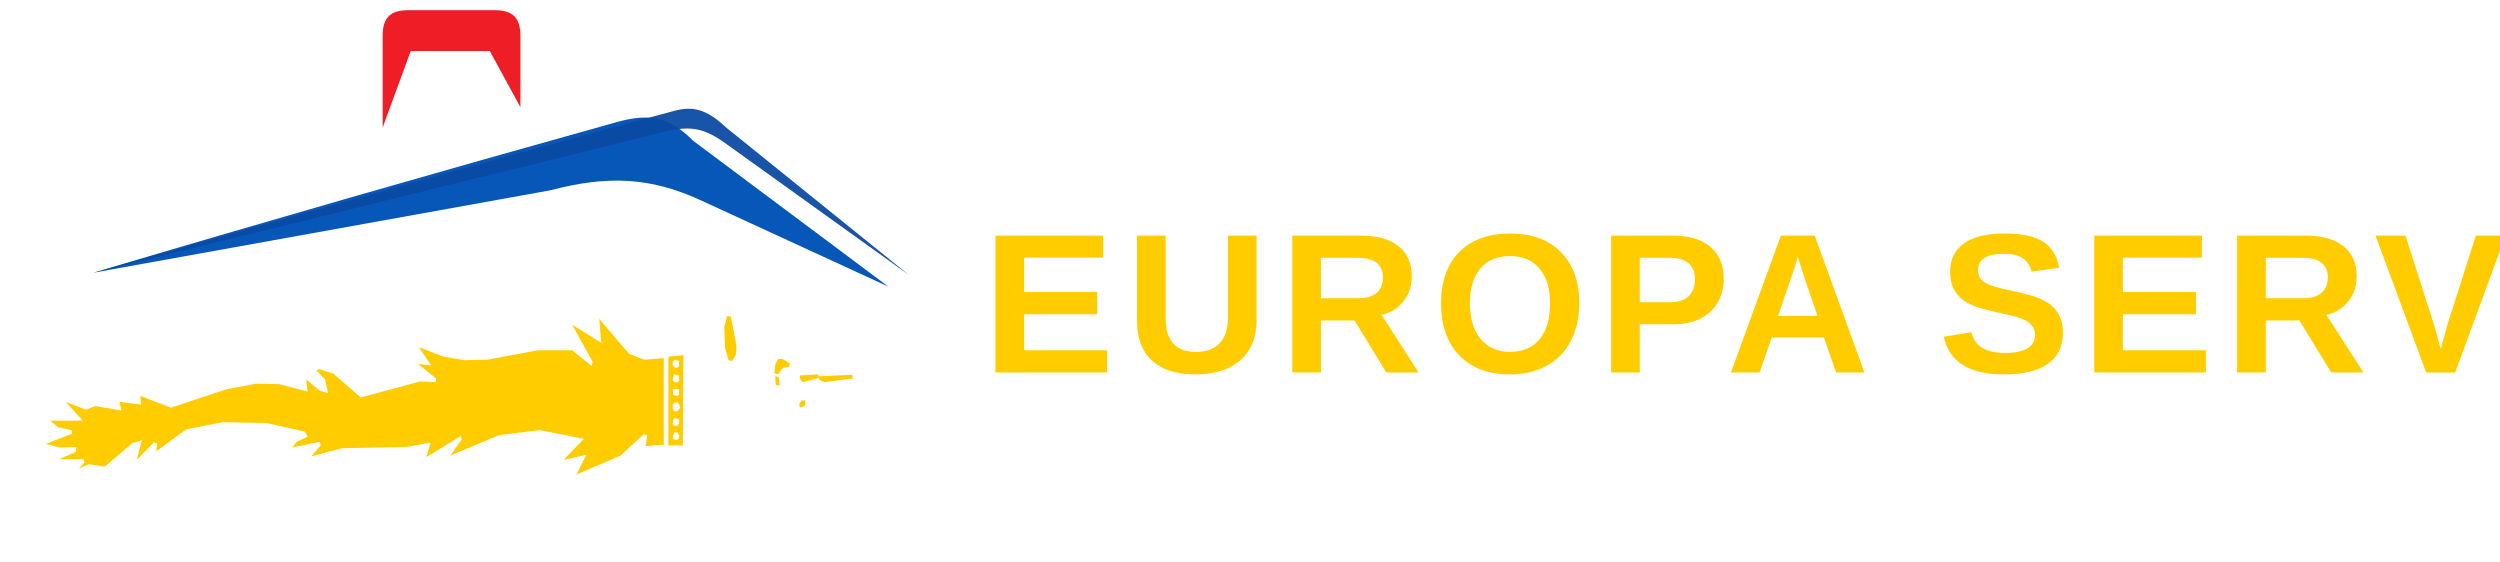
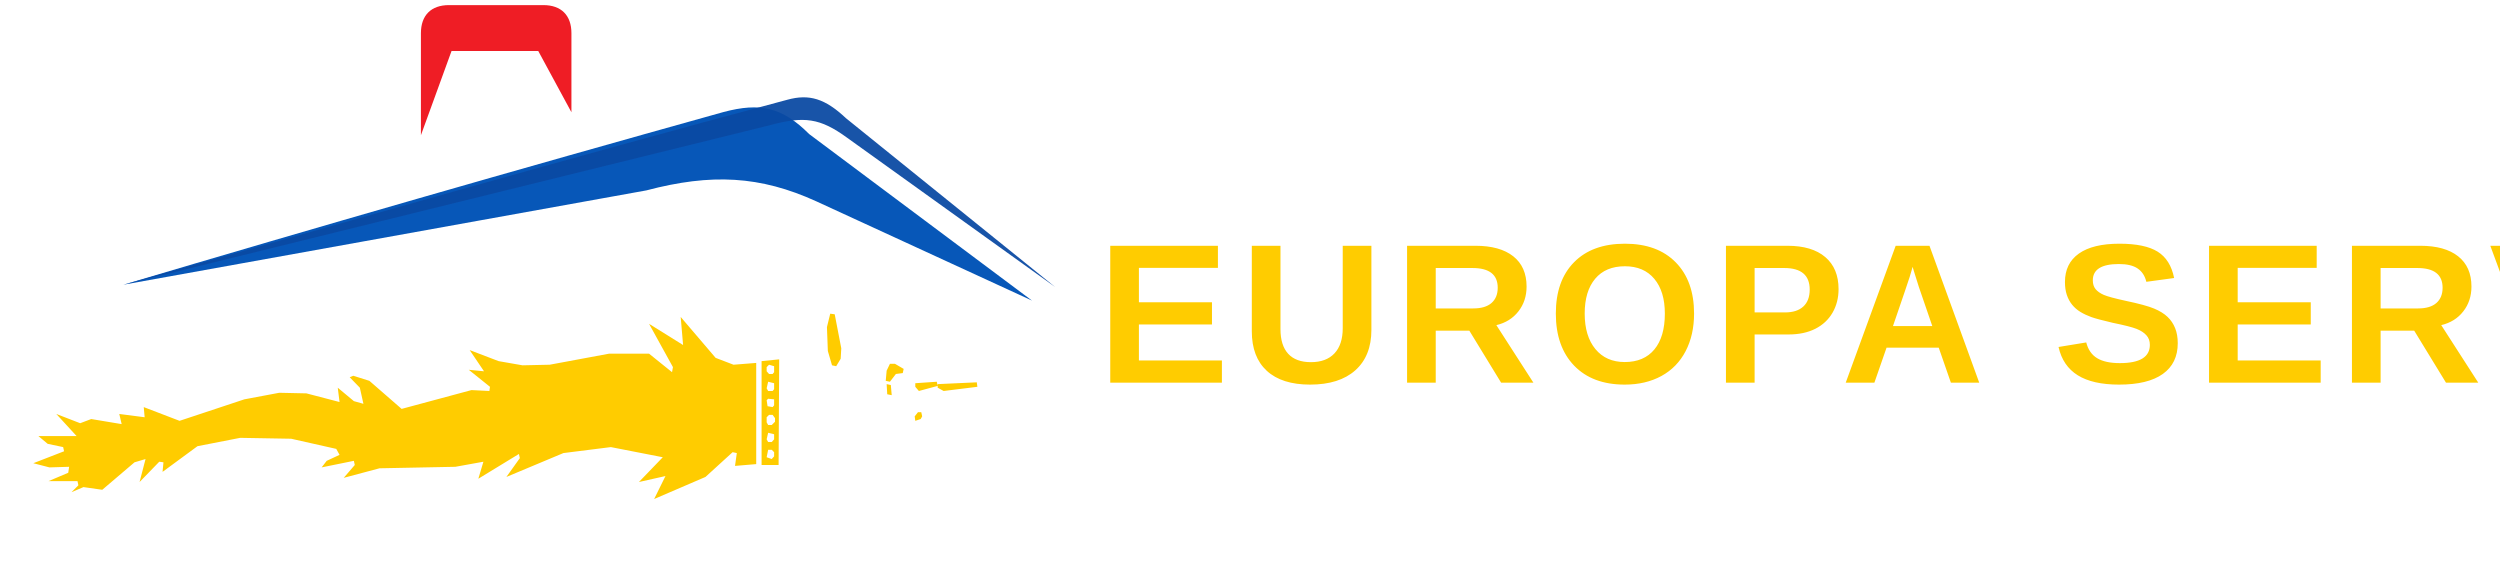
<svg xmlns="http://www.w3.org/2000/svg" viewBox="0 0 980 220" role="img" aria-labelledby="title desc">
-   <path id="symbol-red-detail" d="M150 4h44c7 0 10 3 10 10v28l-12-22h-31l-11 30V14c0-7 3-10 10-10z" fill="#ef1d25" />
-   <g id="symbol-roof" transform="translate(24 46) scale(.42)">
+   <path id="symbol-red-detail" d="M165 2h48c7 0 11 4 11 11v31l-13-24h-34l-12 33V13c0-7 4-11 11-11z" fill="#ef1d25" />
+   <g id="symbol-roof" transform="translate(34 42) scale(.48)">
    <path d="M30 145C188 98 348 52 520 4c30-8 48-4 70 18l182 136-176-81c-46-21-86-23-139-9L30 145z" fill="#0757b8" />
    <path d="M30 145C208 95 392 42 572-6c18-5 31-1 48 15l171 138L621 25c-22-16-35-18-64-10L30 145z" fill="#0a49a3" opacity=".94" />
  </g>
-   <path id="symbol-wolf" fill="#ffcc00" fill-rule="evenodd" d="M262 139.8L262 174.6L267.7 174.6L267.9 139.2ZM264.2 169.5L265.4 169.5L266.2 170.3L266.2 171.7L265.4 172.6L263.7 172ZM264.2 163.8L266.2 164.3L266.2 166L265.4 166.9L264.2 166.9L263.7 166ZM264.5 157.8L265.7 157.8L266.5 158.9L266.5 160.1L265.4 161.2L264.2 161.2L263.7 160.3L263.7 158.6ZM264.2 152.4L266.2 152.6L266.2 154.6L265.7 155.2L264 154.9L263.7 152.9ZM264.2 146.7L266.2 147.2L266.2 149.2L265.7 149.8L264.2 149.8L263.7 148.9ZM264.5 141L266.2 141.5L266.2 143.5L265.7 144.1L264.5 144.1L263.7 143.2L263.7 141.8ZM260.2 140.4L252.6 141L246.6 138.7L234.9 125L235.7 134.4L224.3 127.3L232.3 141.8L232 143.5L224.3 137.3L210.9 137.3L191 141L181.9 141.2L173.9 139.8L164.2 136.1L169 143.2L163.9 142.7L171 148.4L170.8 149.8L164.8 149.5L141.4 155.8L130.6 146.4L125.2 144.7L124 145.2L127.4 148.7L128.6 154.1L125.4 153.2L120 148.7L120.6 153.5L109.5 150.6L100.4 150.4L88.7 152.6L67 159.8L55 155.2L55.3 158.6L46.8 157.5L47.6 160.9L37.4 159.2L33.7 160.6L25.7 157.5L32.5 164.9L19.7 164.9L22.8 167.5L28 168.6L28.3 170L18 174L23.4 175.4L30 175.2L29.7 177.2L23.1 180L32.8 180L33.1 181.4L30.8 183.7L34.8 182L41.1 182.9L51.9 173.7L55.6 172.6L53.6 180.3L60.2 173.5L61.6 173.7L61.3 176.9L73 168.3L87.3 165.5L104.4 165.8L119.5 169.2L120.6 171.2L116.3 173.2L114.6 175.4L125.4 173.2L125.7 174.6L122 178.9L134 175.7L159.4 175.2L168.8 173.5L167.1 179.2L180.7 170.9L181 172.3L176.5 178.6L195.6 170.6L211.5 168.6L228.9 172L220.9 180.3L229.8 178.3L226 186L243.2 178.6L252.3 170.3L253.7 170.6L253.1 174.9L260.2 174.3ZM315.5 156.9L315.8 158.3L315.3 159.2L313.5 159.8L313.3 158.3L314.4 156.9ZM303.9 147.5L305.3 147.8L305.6 151.2L304.1 150.9ZM321 147.5L334.1 146.9L334.3 148.4L323 149.8L321 148.7ZM313.5 147.2L320.7 146.7L321 148.1L314.7 149.8L313.5 148.4ZM309.6 142.4L309.3 143.8L307 144.1L305 146.7L303.6 146.4L303.9 143L305 140.7L306.7 140.7ZM285 123.9L286.5 124.1L288.7 135.5L288.5 139L287 141.5L285.6 141.2L284.2 136.4L283.9 128.4Z" />
-   <text x="385" y="146" fill="#ffcc00" font-family="Arial Rounded MT Bold, Arial, Helvetica, sans-serif" font-size="78" font-weight="800" letter-spacing="4" textLength="555" lengthAdjust="spacingAndGlyphs">EUROPA SERVICE</text>
+   <g id="symbol-wolf" transform="translate(-8 -22) scale(1.17)" fill="#ffcc00">
+     <path fill-rule="nonzero" d="M262 139.8L262 174.6L267.7 174.6L267.9 139.2ZM264.2 169.5L265.4 169.5L266.2 170.3L266.2 171.7L265.4 172.6L263.7 172ZM264.2 163.8L266.2 164.3L266.2 166L265.4 166.9L264.2 166.9L263.7 166ZM264.5 157.8L265.7 157.8L266.5 158.9L266.5 160.1L265.4 161.2L264.2 161.2L263.7 160.3L263.7 158.6ZM264.2 152.4L266.2 152.6L266.2 154.6L265.7 155.2L264 154.9L263.7 152.9ZM264.2 146.7L266.2 147.2L266.2 149.2L265.7 149.8L264.2 149.8L263.7 148.9ZM264.5 141L266.2 141.5L266.2 143.5L265.7 144.1L264.5 144.1L263.7 143.2L263.7 141.8ZM260.2 140.4L252.6 141L246.6 138.7L234.9 125L235.7 134.4L224.3 127.3L232.3 141.8L232 143.5L224.3 137.3L210.9 137.3L191 141L181.9 141.2L173.9 139.8L164.2 136.1L169 143.2L163.9 142.7L171 148.4L170.8 149.8L164.8 149.5L141.4 155.8L130.6 146.4L125.2 144.7L124 145.2L127.4 148.7L128.6 154.1L125.4 153.2L120 148.7L120.6 153.5L109.5 150.6L100.4 150.4L88.7 152.6L67 159.8L55 155.2L55.3 158.6L46.8 157.5L47.6 160.9L37.4 159.2L33.7 160.6L25.7 157.5L32.5 164.9L19.7 164.9L22.8 167.5L28 168.6L28.3 170L18 174L23.4 175.4L30 175.2L29.7 177.2L23.1 180L32.8 180L33.1 181.4L30.8 183.7L34.8 182L41.1 182.9L51.9 173.7L55.6 172.6L53.6 180.3L60.2 173.5L61.6 173.7L61.3 176.9L73 168.3L87.3 165.5L104.4 165.8L119.5 169.2L120.6 171.2L116.3 173.2L114.6 175.4L125.4 173.2L125.7 174.6L122 178.9L134 175.7L159.4 175.2L168.8 173.5L167.1 179.2L180.7 170.9L181 172.3L176.5 178.6L195.6 170.6L211.5 168.6L228.9 172L220.9 180.3L229.8 178.3L226 186L243.2 178.6L252.3 170.3L253.7 170.6L253.1 174.9L260.2 174.3ZM315.5 156.9L315.8 158.3L315.3 159.2L313.5 159.8L313.3 158.3L314.4 156.9ZM303.9 147.5L305.3 147.8L305.6 151.2L304.1 150.9ZM321 147.5L334.1 146.9L334.3 148.4L323 149.8L321 148.7ZM313.5 147.2L320.7 146.7L321 148.1L314.7 149.8L313.5 148.4ZM309.6 142.4L309.3 143.8L307 144.1L305 146.7L303.6 146.4L303.9 143L305 140.7L306.7 140.7ZM285 123.9L286.5 124.1L288.7 135.5L288.5 139L287 141.5L285.6 141.2L284.2 136.4L283.9 128.4Z" />
+   </g>
+   <text x="430" y="150" fill="#ffcc00" font-family="Arial Rounded MT Bold, Arial, Helvetica, sans-serif" font-size="78" font-weight="800" letter-spacing="4" textLength="510" lengthAdjust="spacingAndGlyphs">EUROPA SERVICE</text>
</svg>
